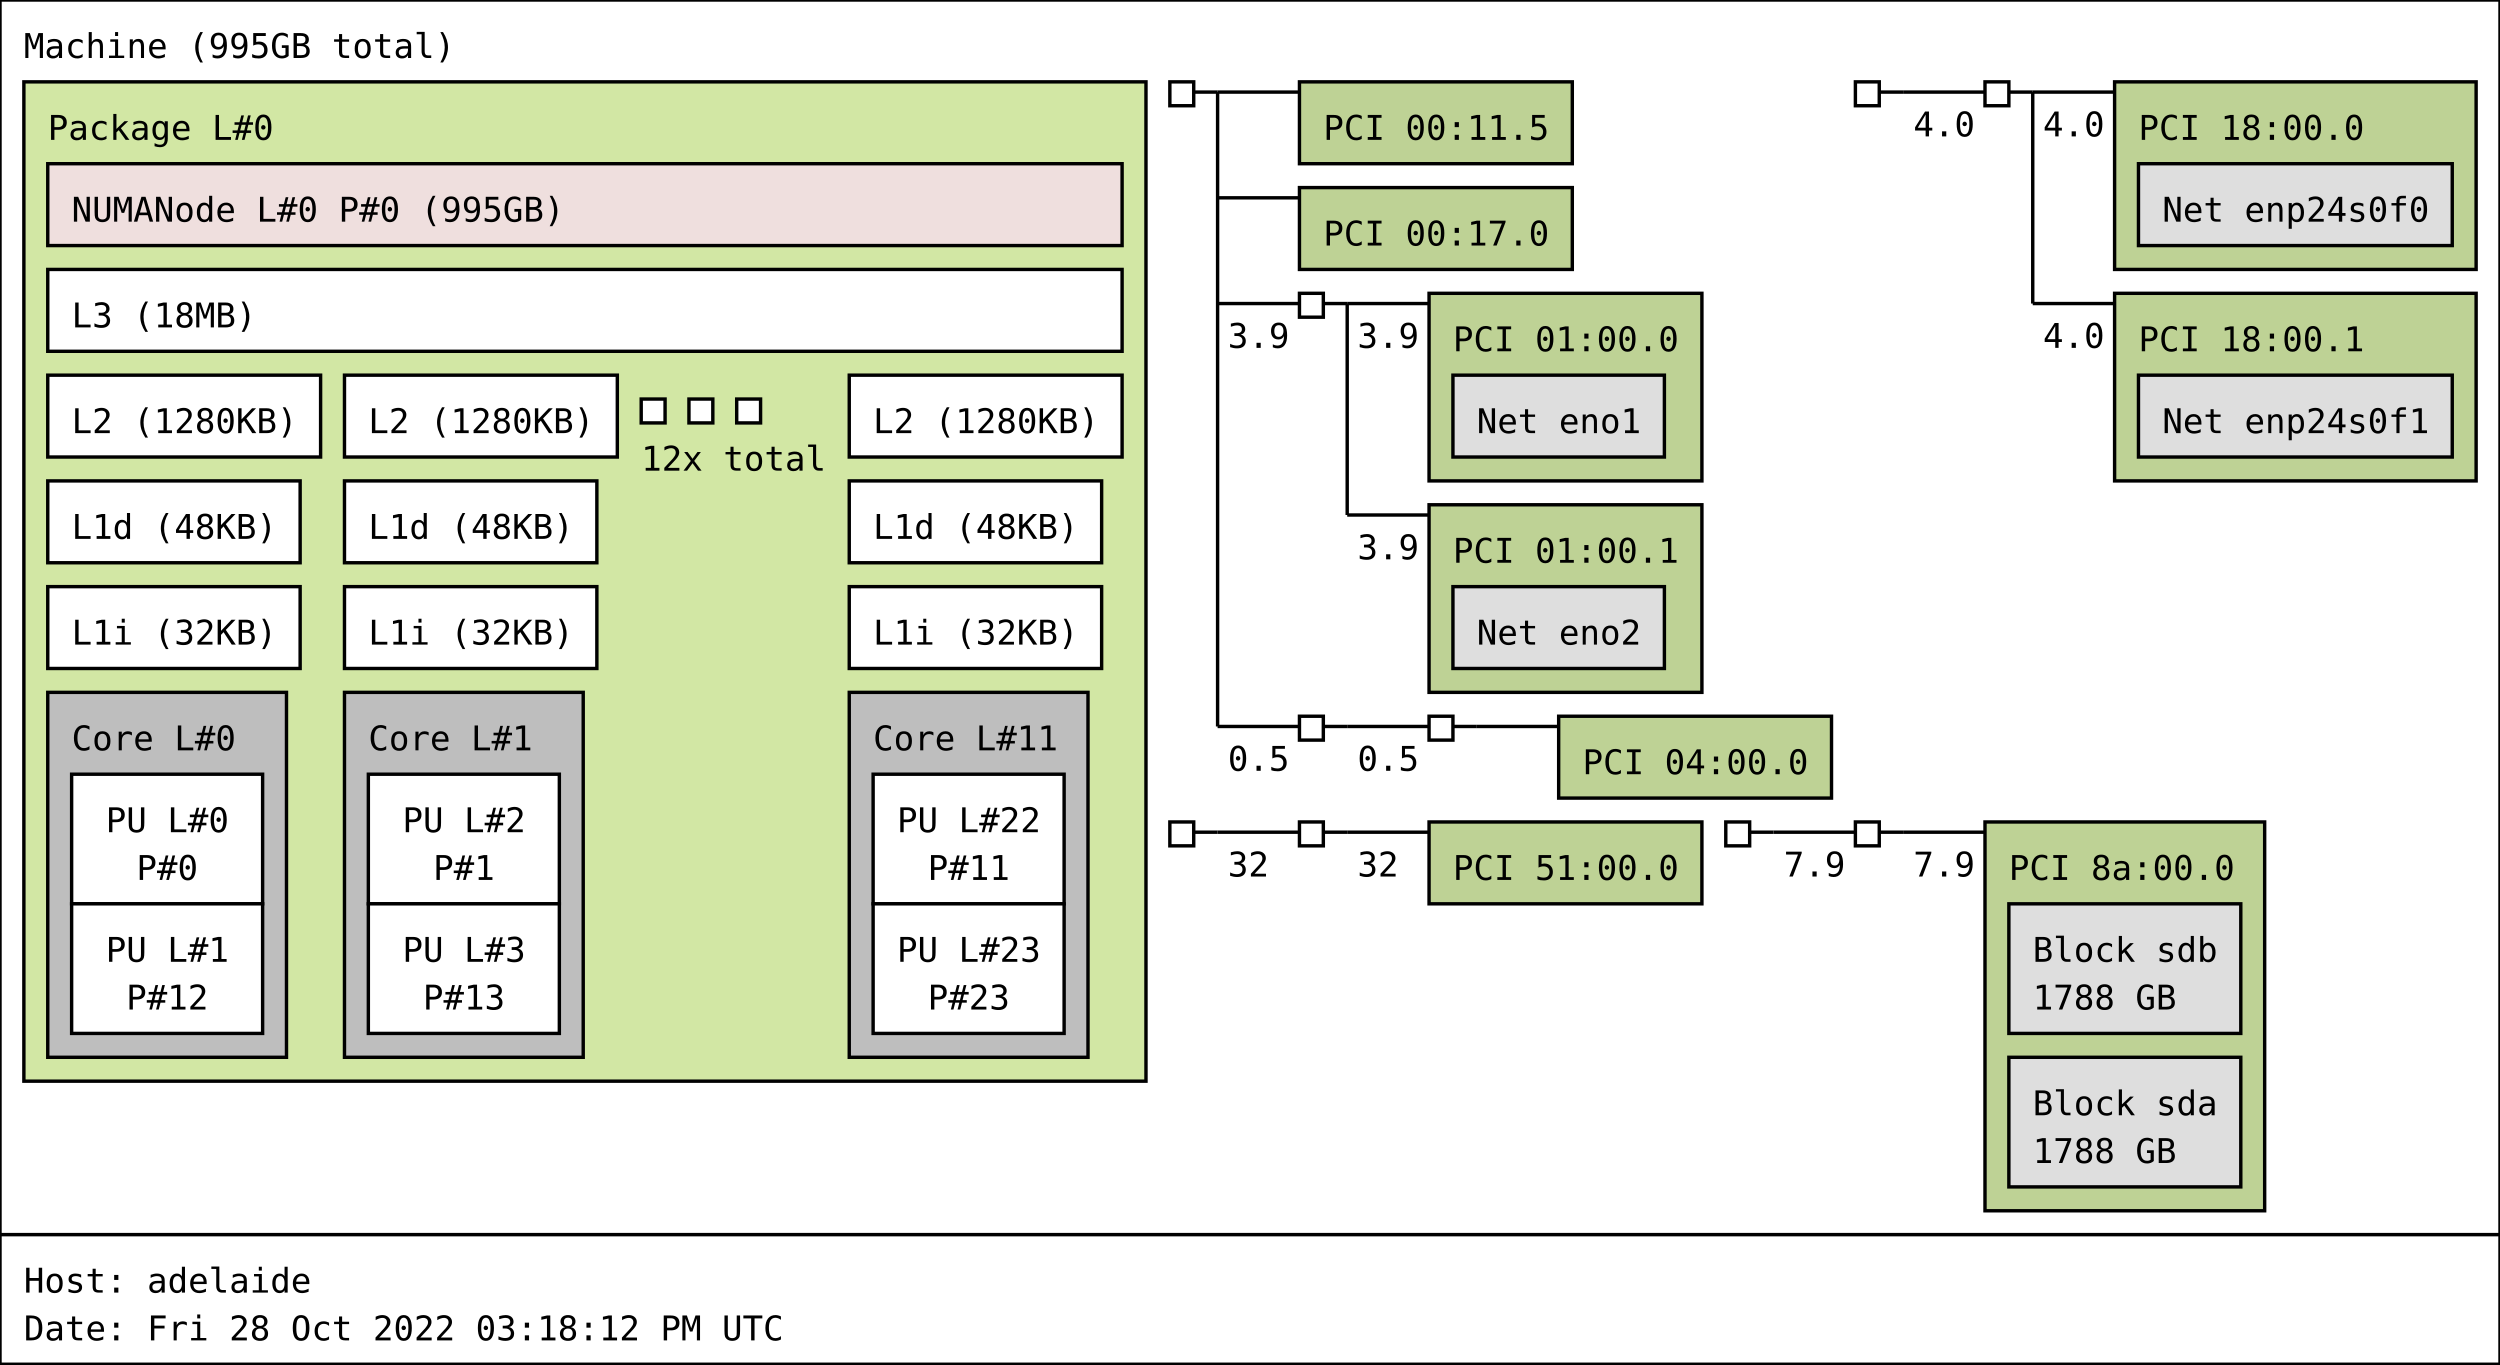
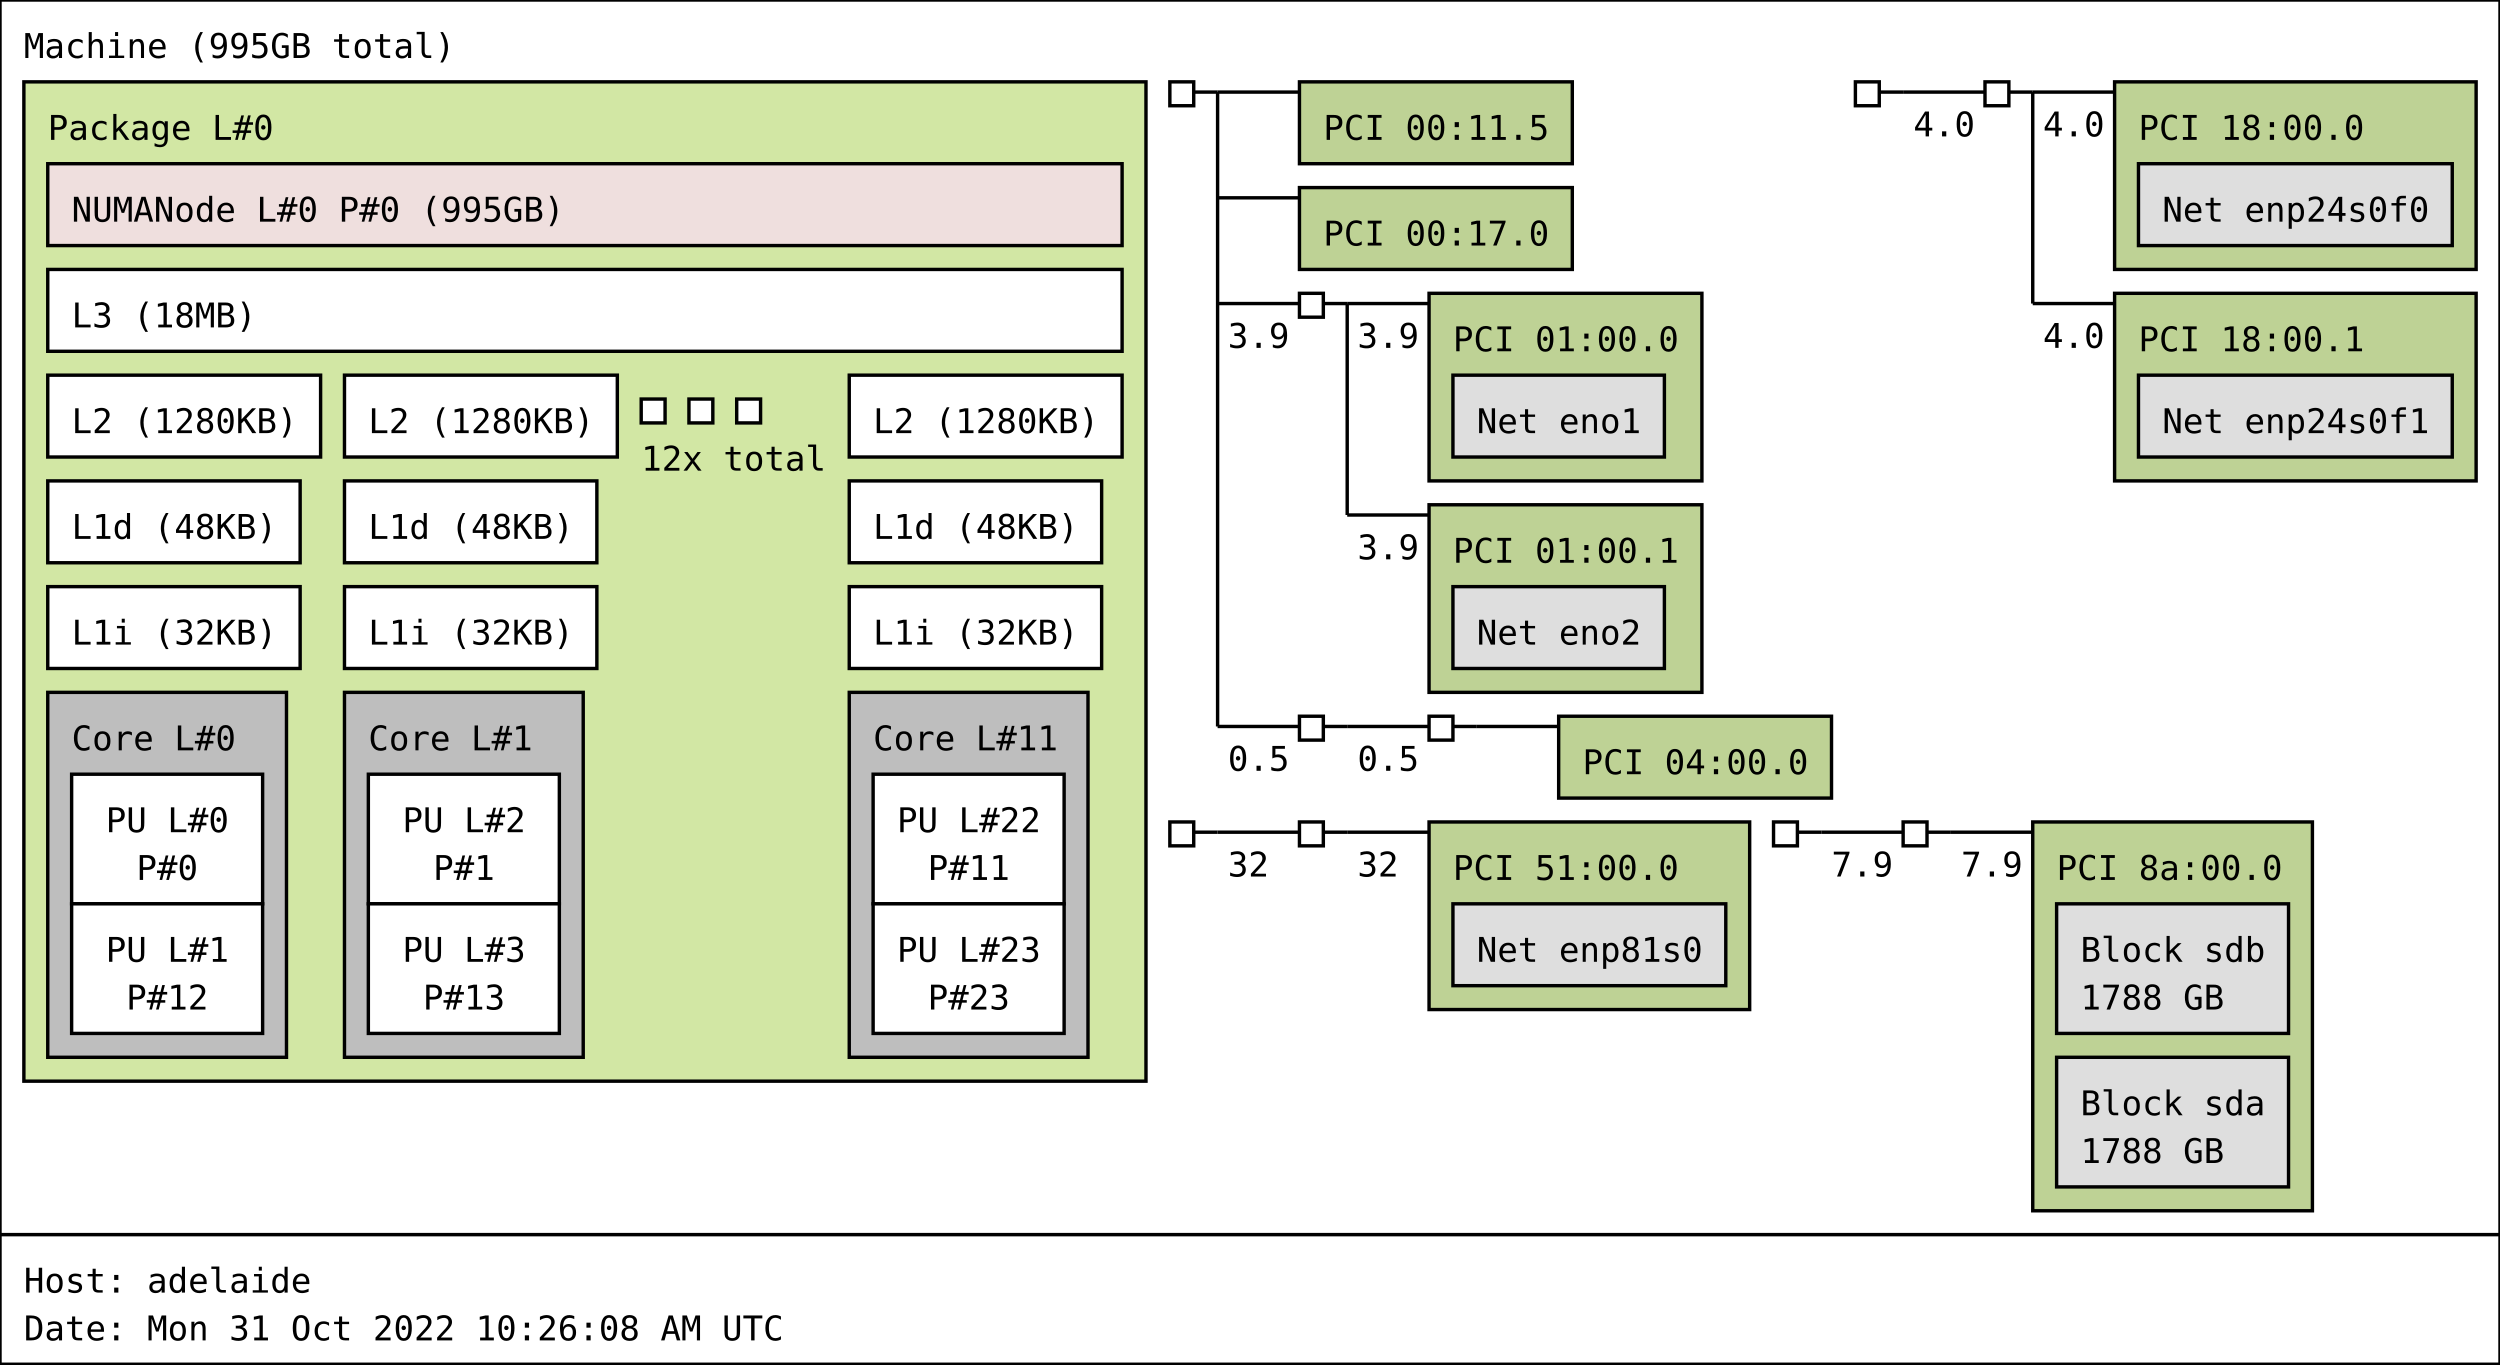
<svg xmlns="http://www.w3.org/2000/svg" width="733px" height="400px" viewBox="0 0 733px 400px" version="1.1">
  <rect id="Machine_0_rect" class="Machine" x="0" y="0" width="733" height="362" fill="rgb(255,255,255)" stroke="rgb(0,0,0)" stroke-width="1" />
  <text id="Machine_0_text" class="Machine" font-family="Monospace" x="7" y="17" fill="rgb(0,0,0)" font-size="10px">Machine (995GB total)</text>
  <rect id="Package_0_rect" class="Package" x="7" y="24" width="329" height="293" fill="rgb(210,231,164)" stroke="rgb(0,0,0)" stroke-width="1" />
  <text id="Package_0_text" class="Package" font-family="Monospace" x="14" y="41" fill="rgb(0,0,0)" font-size="10px">Package L#0</text>
  <rect id="L3_0_rect" class="L3" x="14" y="79" width="315" height="24" fill="rgb(255,255,255)" stroke="rgb(0,0,0)" stroke-width="1" />
  <text id="L3_0_text" class="L3" font-family="Monospace" x="21" y="96" fill="rgb(0,0,0)" font-size="10px">L3 (18MB)</text>
  <rect id="L2_0_rect" class="L2" x="14" y="110" width="80" height="24" fill="rgb(255,255,255)" stroke="rgb(0,0,0)" stroke-width="1" />
  <text id="L2_0_text" class="L2" font-family="Monospace" x="21" y="127" fill="rgb(0,0,0)" font-size="10px">L2 (1280KB)</text>
  <rect id="L1d_0_rect" class="L1d" x="14" y="141" width="74" height="24" fill="rgb(255,255,255)" stroke="rgb(0,0,0)" stroke-width="1" />
  <text id="L1d_0_text" class="L1d" font-family="Monospace" x="21" y="158" fill="rgb(0,0,0)" font-size="10px">L1d (48KB)</text>
  <rect id="L1i_0_rect" class="L1i" x="14" y="172" width="74" height="24" fill="rgb(255,255,255)" stroke="rgb(0,0,0)" stroke-width="1" />
  <text id="L1i_0_text" class="L1i" font-family="Monospace" x="21" y="189" fill="rgb(0,0,0)" font-size="10px">L1i (32KB)</text>
  <rect id="Core_0_rect" class="Core" x="14" y="203" width="70" height="107" fill="rgb(190,190,190)" stroke="rgb(0,0,0)" stroke-width="1" />
  <text id="Core_0_text" class="Core" font-family="Monospace" x="21" y="220" fill="rgb(0,0,0)" font-size="10px">Core L#0</text>
  <rect id="PU_0_rect" class="PU" x="21" y="227" width="56" height="38" fill="rgb(255,255,255)" stroke="rgb(0,0,0)" stroke-width="1" />
  <text id="PU_0_text" class="PU" font-family="Monospace" x="31" y="244" fill="rgb(0,0,0)" font-size="10px">PU L#0</text>
  <text id="PU_0_text_1" class="PU" font-family="Monospace" x="40" y="258" fill="rgb(0,0,0)" font-size="10px">P#0</text>
  <rect id="PU_1_rect" class="PU" x="21" y="265" width="56" height="38" fill="rgb(255,255,255)" stroke="rgb(0,0,0)" stroke-width="1" />
  <text id="PU_1_text" class="PU" font-family="Monospace" x="31" y="282" fill="rgb(0,0,0)" font-size="10px">PU L#1</text>
  <text id="PU_1_text_1" class="PU" font-family="Monospace" x="37" y="296" fill="rgb(0,0,0)" font-size="10px">P#12</text>
  <rect id="L2_1_rect" class="L2" x="101" y="110" width="80" height="24" fill="rgb(255,255,255)" stroke="rgb(0,0,0)" stroke-width="1" />
  <text id="L2_1_text" class="L2" font-family="Monospace" x="108" y="127" fill="rgb(0,0,0)" font-size="10px">L2 (1280KB)</text>
  <rect id="L1d_1_rect" class="L1d" x="101" y="141" width="74" height="24" fill="rgb(255,255,255)" stroke="rgb(0,0,0)" stroke-width="1" />
  <text id="L1d_1_text" class="L1d" font-family="Monospace" x="108" y="158" fill="rgb(0,0,0)" font-size="10px">L1d (48KB)</text>
  <rect id="L1i_1_rect" class="L1i" x="101" y="172" width="74" height="24" fill="rgb(255,255,255)" stroke="rgb(0,0,0)" stroke-width="1" />
  <text id="L1i_1_text" class="L1i" font-family="Monospace" x="108" y="189" fill="rgb(0,0,0)" font-size="10px">L1i (32KB)</text>
  <rect id="Core_1_rect" class="Core" x="101" y="203" width="70" height="107" fill="rgb(190,190,190)" stroke="rgb(0,0,0)" stroke-width="1" />
  <text id="Core_1_text" class="Core" font-family="Monospace" x="108" y="220" fill="rgb(0,0,0)" font-size="10px">Core L#1</text>
  <rect id="PU_2_rect" class="PU" x="108" y="227" width="56" height="38" fill="rgb(255,255,255)" stroke="rgb(0,0,0)" stroke-width="1" />
  <text id="PU_2_text" class="PU" font-family="Monospace" x="118" y="244" fill="rgb(0,0,0)" font-size="10px">PU L#2</text>
  <text id="PU_2_text_1" class="PU" font-family="Monospace" x="127" y="258" fill="rgb(0,0,0)" font-size="10px">P#1</text>
  <rect id="PU_3_rect" class="PU" x="108" y="265" width="56" height="38" fill="rgb(255,255,255)" stroke="rgb(0,0,0)" stroke-width="1" />
  <text id="PU_3_text" class="PU" font-family="Monospace" x="118" y="282" fill="rgb(0,0,0)" font-size="10px">PU L#3</text>
  <text id="PU_3_text_1" class="PU" font-family="Monospace" x="124" y="296" fill="rgb(0,0,0)" font-size="10px">P#13</text>
  <rect id="L2_2_rect" class="L2" x="188" y="117" width="7" height="7" fill="rgb(255,255,255)" stroke="rgb(0,0,0)" stroke-width="1" />
  <rect id="L2_2_rect" class="L2" x="202" y="117" width="7" height="7" fill="rgb(255,255,255)" stroke="rgb(0,0,0)" stroke-width="1" />
  <rect id="L2_2_rect" class="L2" x="216" y="117" width="7" height="7" fill="rgb(255,255,255)" stroke="rgb(0,0,0)" stroke-width="1" />
  <text id="L2_2_text" class="L2" font-family="Monospace" x="188" y="138" fill="rgb(0,0,0)" font-size="10px">12x total</text>
  <rect id="L2_11_rect" class="L2" x="249" y="110" width="80" height="24" fill="rgb(255,255,255)" stroke="rgb(0,0,0)" stroke-width="1" />
  <text id="L2_11_text" class="L2" font-family="Monospace" x="256" y="127" fill="rgb(0,0,0)" font-size="10px">L2 (1280KB)</text>
  <rect id="L1d_11_rect" class="L1d" x="249" y="141" width="74" height="24" fill="rgb(255,255,255)" stroke="rgb(0,0,0)" stroke-width="1" />
  <text id="L1d_11_text" class="L1d" font-family="Monospace" x="256" y="158" fill="rgb(0,0,0)" font-size="10px">L1d (48KB)</text>
  <rect id="L1i_11_rect" class="L1i" x="249" y="172" width="74" height="24" fill="rgb(255,255,255)" stroke="rgb(0,0,0)" stroke-width="1" />
  <text id="L1i_11_text" class="L1i" font-family="Monospace" x="256" y="189" fill="rgb(0,0,0)" font-size="10px">L1i (32KB)</text>
  <rect id="Core_11_rect" class="Core" x="249" y="203" width="70" height="107" fill="rgb(190,190,190)" stroke="rgb(0,0,0)" stroke-width="1" />
  <text id="Core_11_text" class="Core" font-family="Monospace" x="256" y="220" fill="rgb(0,0,0)" font-size="10px">Core L#11</text>
  <rect id="PU_22_rect" class="PU" x="256" y="227" width="56" height="38" fill="rgb(255,255,255)" stroke="rgb(0,0,0)" stroke-width="1" />
  <text id="PU_22_text" class="PU" font-family="Monospace" x="263" y="244" fill="rgb(0,0,0)" font-size="10px">PU L#22</text>
  <text id="PU_22_text_1" class="PU" font-family="Monospace" x="272" y="258" fill="rgb(0,0,0)" font-size="10px">P#11</text>
  <rect id="PU_23_rect" class="PU" x="256" y="265" width="56" height="38" fill="rgb(255,255,255)" stroke="rgb(0,0,0)" stroke-width="1" />
  <text id="PU_23_text" class="PU" font-family="Monospace" x="263" y="282" fill="rgb(0,0,0)" font-size="10px">PU L#23</text>
  <text id="PU_23_text_1" class="PU" font-family="Monospace" x="272" y="296" fill="rgb(0,0,0)" font-size="10px">P#23</text>
  <rect id="NUMANode_0_rect" class="NUMANode" x="14" y="48" width="315" height="24" fill="rgb(239,223,222)" stroke="rgb(0,0,0)" stroke-width="1" />
  <text id="NUMANode_0_text" class="NUMANode" font-family="Monospace" x="21" y="65" fill="rgb(0,0,0)" font-size="10px">NUMANode L#0 P#0 (995GB)</text>
  <rect id="HostBridge_0_rect" class="HostBridge" x="343" y="24" width="7" height="7" fill="rgb(255,255,255)" stroke="rgb(0,0,0)" stroke-width="1" />
  <line id="HostBridge_0_line" class="HostBridge" x1="350" y1="27" x2="357" y2="27" stroke="rgb(0,0,0)" stroke-width="1" />
  <line id="HostBridge_0_line_2" class="HostBridge" x1="357" y1="27" x2="381" y2="27" stroke="rgb(0,0,0)" stroke-width="1" />
  <line id="HostBridge_0_line_3" class="HostBridge" x1="357" y1="58" x2="381" y2="58" stroke="rgb(0,0,0)" stroke-width="1" />
  <line id="HostBridge_0_line_4" class="HostBridge" x1="357" y1="89" x2="381" y2="89" stroke="rgb(0,0,0)" stroke-width="1" />
  <text id="HostBridge_0_text_4" class="HostBridge" font-family="Monospace" x="360" y="102" fill="rgb(0,0,0)" font-size="10px">3.9</text>
  <line id="HostBridge_0_line_5" class="HostBridge" x1="357" y1="213" x2="381" y2="213" stroke="rgb(0,0,0)" stroke-width="1" />
  <text id="HostBridge_0_text_5" class="HostBridge" font-family="Monospace" x="360" y="226" fill="rgb(0,0,0)" font-size="10px">0.5</text>
  <line id="HostBridge_0_line_1" class="HostBridge" x1="357" y1="27" x2="357" y2="213" stroke="rgb(0,0,0)" stroke-width="1" />
  <rect id="PCI_0_rect" class="PCI" x="381" y="24" width="80" height="24" fill="rgb(190,210,149)" stroke="rgb(0,0,0)" stroke-width="1" />
  <text id="PCI_0_text" class="PCI" font-family="Monospace" x="388" y="41" fill="rgb(0,0,0)" font-size="10px">PCI 00:11.5</text>
  <rect id="PCI_1_rect" class="PCI" x="381" y="55" width="80" height="24" fill="rgb(190,210,149)" stroke="rgb(0,0,0)" stroke-width="1" />
  <text id="PCI_1_text" class="PCI" font-family="Monospace" x="388" y="72" fill="rgb(0,0,0)" font-size="10px">PCI 00:17.0</text>
  <rect id="PCIBridge_1_rect" class="PCIBridge" x="381" y="86" width="7" height="7" fill="rgb(255,255,255)" stroke="rgb(0,0,0)" stroke-width="1" />
  <line id="PCIBridge_1_line" class="PCIBridge" x1="388" y1="89" x2="395" y2="89" stroke="rgb(0,0,0)" stroke-width="1" />
  <line id="PCIBridge_1_line_2" class="PCIBridge" x1="395" y1="89" x2="419" y2="89" stroke="rgb(0,0,0)" stroke-width="1" />
  <text id="PCIBridge_1_text_2" class="PCIBridge" font-family="Monospace" x="398" y="102" fill="rgb(0,0,0)" font-size="10px">3.9</text>
  <line id="PCIBridge_1_line_3" class="PCIBridge" x1="395" y1="151" x2="419" y2="151" stroke="rgb(0,0,0)" stroke-width="1" />
  <text id="PCIBridge_1_text_3" class="PCIBridge" font-family="Monospace" x="398" y="164" fill="rgb(0,0,0)" font-size="10px">3.9</text>
  <line id="PCIBridge_1_line_1" class="PCIBridge" x1="395" y1="89" x2="395" y2="151" stroke="rgb(0,0,0)" stroke-width="1" />
  <rect id="PCI_2_rect" class="PCI" x="419" y="86" width="80" height="55" fill="rgb(190,210,149)" stroke="rgb(0,0,0)" stroke-width="1" />
  <text id="PCI_2_text" class="PCI" font-family="Monospace" x="426" y="103" fill="rgb(0,0,0)" font-size="10px">PCI 01:00.0</text>
  <rect id="Net_0_rect" class="Net" x="426" y="110" width="62" height="24" fill="rgb(222,222,222)" stroke="rgb(0,0,0)" stroke-width="1" />
  <text id="Net_0_text" class="Net" font-family="Monospace" x="433" y="127" fill="rgb(0,0,0)" font-size="10px">Net eno1</text>
  <rect id="PCI_3_rect" class="PCI" x="419" y="148" width="80" height="55" fill="rgb(190,210,149)" stroke="rgb(0,0,0)" stroke-width="1" />
  <text id="PCI_3_text" class="PCI" font-family="Monospace" x="426" y="165" fill="rgb(0,0,0)" font-size="10px">PCI 01:00.1</text>
  <rect id="Net_1_rect" class="Net" x="426" y="172" width="62" height="24" fill="rgb(222,222,222)" stroke="rgb(0,0,0)" stroke-width="1" />
  <text id="Net_1_text" class="Net" font-family="Monospace" x="433" y="189" fill="rgb(0,0,0)" font-size="10px">Net eno2</text>
  <rect id="PCIBridge_2_rect" class="PCIBridge" x="381" y="210" width="7" height="7" fill="rgb(255,255,255)" stroke="rgb(0,0,0)" stroke-width="1" />
  <line id="PCIBridge_2_line" class="PCIBridge" x1="388" y1="213" x2="395" y2="213" stroke="rgb(0,0,0)" stroke-width="1" />
  <line id="PCIBridge_2_line_2" class="PCIBridge" x1="395" y1="213" x2="419" y2="213" stroke="rgb(0,0,0)" stroke-width="1" />
  <text id="PCIBridge_2_text_2" class="PCIBridge" font-family="Monospace" x="398" y="226" fill="rgb(0,0,0)" font-size="10px">0.5</text>
  <line id="PCIBridge_2_line_1" class="PCIBridge" x1="395" y1="213" x2="395" y2="213" stroke="rgb(0,0,0)" stroke-width="1" />
  <rect id="PCIBridge_3_rect" class="PCIBridge" x="419" y="210" width="7" height="7" fill="rgb(255,255,255)" stroke="rgb(0,0,0)" stroke-width="1" />
  <line id="PCIBridge_3_line" class="PCIBridge" x1="426" y1="213" x2="433" y2="213" stroke="rgb(0,0,0)" stroke-width="1" />
  <line id="PCIBridge_3_line_2" class="PCIBridge" x1="433" y1="213" x2="457" y2="213" stroke="rgb(0,0,0)" stroke-width="1" />
  <line id="PCIBridge_3_line_1" class="PCIBridge" x1="433" y1="213" x2="433" y2="213" stroke="rgb(0,0,0)" stroke-width="1" />
  <rect id="PCI_4_rect" class="PCI" x="457" y="210" width="80" height="24" fill="rgb(190,210,149)" stroke="rgb(0,0,0)" stroke-width="1" />
  <text id="PCI_4_text" class="PCI" font-family="Monospace" x="464" y="227" fill="rgb(0,0,0)" font-size="10px">PCI 04:00.0</text>
  <rect id="HostBridge_4_rect" class="HostBridge" x="544" y="24" width="7" height="7" fill="rgb(255,255,255)" stroke="rgb(0,0,0)" stroke-width="1" />
  <line id="HostBridge_4_line" class="HostBridge" x1="551" y1="27" x2="558" y2="27" stroke="rgb(0,0,0)" stroke-width="1" />
  <line id="HostBridge_4_line_2" class="HostBridge" x1="558" y1="27" x2="582" y2="27" stroke="rgb(0,0,0)" stroke-width="1" />
  <text id="HostBridge_4_text_2" class="HostBridge" font-family="Monospace" x="561" y="40" fill="rgb(0,0,0)" font-size="10px">4.0</text>
  <line id="HostBridge_4_line_1" class="HostBridge" x1="558" y1="27" x2="558" y2="27" stroke="rgb(0,0,0)" stroke-width="1" />
  <rect id="PCIBridge_5_rect" class="PCIBridge" x="582" y="24" width="7" height="7" fill="rgb(255,255,255)" stroke="rgb(0,0,0)" stroke-width="1" />
  <line id="PCIBridge_5_line" class="PCIBridge" x1="589" y1="27" x2="596" y2="27" stroke="rgb(0,0,0)" stroke-width="1" />
  <line id="PCIBridge_5_line_2" class="PCIBridge" x1="596" y1="27" x2="620" y2="27" stroke="rgb(0,0,0)" stroke-width="1" />
  <text id="PCIBridge_5_text_2" class="PCIBridge" font-family="Monospace" x="599" y="40" fill="rgb(0,0,0)" font-size="10px">4.0</text>
  <line id="PCIBridge_5_line_3" class="PCIBridge" x1="596" y1="89" x2="620" y2="89" stroke="rgb(0,0,0)" stroke-width="1" />
  <text id="PCIBridge_5_text_3" class="PCIBridge" font-family="Monospace" x="599" y="102" fill="rgb(0,0,0)" font-size="10px">4.0</text>
  <line id="PCIBridge_5_line_1" class="PCIBridge" x1="596" y1="27" x2="596" y2="89" stroke="rgb(0,0,0)" stroke-width="1" />
  <rect id="PCI_5_rect" class="PCI" x="620" y="24" width="106" height="55" fill="rgb(190,210,149)" stroke="rgb(0,0,0)" stroke-width="1" />
  <text id="PCI_5_text" class="PCI" font-family="Monospace" x="627" y="41" fill="rgb(0,0,0)" font-size="10px">PCI 18:00.0</text>
  <rect id="Net_2_rect" class="Net" x="627" y="48" width="92" height="24" fill="rgb(222,222,222)" stroke="rgb(0,0,0)" stroke-width="1" />
  <text id="Net_2_text" class="Net" font-family="Monospace" x="634" y="65" fill="rgb(0,0,0)" font-size="10px">Net enp24s0f0</text>
  <rect id="PCI_6_rect" class="PCI" x="620" y="86" width="106" height="55" fill="rgb(190,210,149)" stroke="rgb(0,0,0)" stroke-width="1" />
  <text id="PCI_6_text" class="PCI" font-family="Monospace" x="627" y="103" fill="rgb(0,0,0)" font-size="10px">PCI 18:00.1</text>
  <rect id="Net_3_rect" class="Net" x="627" y="110" width="92" height="24" fill="rgb(222,222,222)" stroke="rgb(0,0,0)" stroke-width="1" />
  <text id="Net_3_text" class="Net" font-family="Monospace" x="634" y="127" fill="rgb(0,0,0)" font-size="10px">Net enp24s0f1</text>
  <rect id="HostBridge_6_rect" class="HostBridge" x="343" y="241" width="7" height="7" fill="rgb(255,255,255)" stroke="rgb(0,0,0)" stroke-width="1" />
  <line id="HostBridge_6_line" class="HostBridge" x1="350" y1="244" x2="357" y2="244" stroke="rgb(0,0,0)" stroke-width="1" />
  <line id="HostBridge_6_line_2" class="HostBridge" x1="357" y1="244" x2="381" y2="244" stroke="rgb(0,0,0)" stroke-width="1" />
  <text id="HostBridge_6_text_2" class="HostBridge" font-family="Monospace" x="360" y="257" fill="rgb(0,0,0)" font-size="10px">32</text>
  <line id="HostBridge_6_line_1" class="HostBridge" x1="357" y1="244" x2="357" y2="244" stroke="rgb(0,0,0)" stroke-width="1" />
  <rect id="PCIBridge_7_rect" class="PCIBridge" x="381" y="241" width="7" height="7" fill="rgb(255,255,255)" stroke="rgb(0,0,0)" stroke-width="1" />
  <line id="PCIBridge_7_line" class="PCIBridge" x1="388" y1="244" x2="395" y2="244" stroke="rgb(0,0,0)" stroke-width="1" />
  <line id="PCIBridge_7_line_2" class="PCIBridge" x1="395" y1="244" x2="419" y2="244" stroke="rgb(0,0,0)" stroke-width="1" />
  <text id="PCIBridge_7_text_2" class="PCIBridge" font-family="Monospace" x="398" y="257" fill="rgb(0,0,0)" font-size="10px">32</text>
  <line id="PCIBridge_7_line_1" class="PCIBridge" x1="395" y1="244" x2="395" y2="244" stroke="rgb(0,0,0)" stroke-width="1" />
-   <rect id="PCI_7_rect" class="PCI" x="419" y="241" width="80" height="24" fill="rgb(190,210,149)" stroke="rgb(0,0,0)" stroke-width="1" />
+   <rect id="PCI_7_rect" class="PCI" x="419" y="241" width="94" height="55" fill="rgb(190,210,149)" stroke="rgb(0,0,0)" stroke-width="1" />
  <text id="PCI_7_text" class="PCI" font-family="Monospace" x="426" y="258" fill="rgb(0,0,0)" font-size="10px">PCI 51:00.0</text>
-   <rect id="HostBridge_8_rect" class="HostBridge" x="506" y="241" width="7" height="7" fill="rgb(255,255,255)" stroke="rgb(0,0,0)" stroke-width="1" />
-   <line id="HostBridge_8_line" class="HostBridge" x1="513" y1="244" x2="520" y2="244" stroke="rgb(0,0,0)" stroke-width="1" />
-   <line id="HostBridge_8_line_2" class="HostBridge" x1="520" y1="244" x2="544" y2="244" stroke="rgb(0,0,0)" stroke-width="1" />
-   <text id="HostBridge_8_text_2" class="HostBridge" font-family="Monospace" x="523" y="257" fill="rgb(0,0,0)" font-size="10px">7.9</text>
-   <line id="HostBridge_8_line_1" class="HostBridge" x1="520" y1="244" x2="520" y2="244" stroke="rgb(0,0,0)" stroke-width="1" />
-   <rect id="PCIBridge_9_rect" class="PCIBridge" x="544" y="241" width="7" height="7" fill="rgb(255,255,255)" stroke="rgb(0,0,0)" stroke-width="1" />
-   <line id="PCIBridge_9_line" class="PCIBridge" x1="551" y1="244" x2="558" y2="244" stroke="rgb(0,0,0)" stroke-width="1" />
-   <line id="PCIBridge_9_line_2" class="PCIBridge" x1="558" y1="244" x2="582" y2="244" stroke="rgb(0,0,0)" stroke-width="1" />
-   <text id="PCIBridge_9_text_2" class="PCIBridge" font-family="Monospace" x="561" y="257" fill="rgb(0,0,0)" font-size="10px">7.9</text>
-   <line id="PCIBridge_9_line_1" class="PCIBridge" x1="558" y1="244" x2="558" y2="244" stroke="rgb(0,0,0)" stroke-width="1" />
-   <rect id="PCI_8_rect" class="PCI" x="582" y="241" width="82" height="114" fill="rgb(190,210,149)" stroke="rgb(0,0,0)" stroke-width="1" />
-   <text id="PCI_8_text" class="PCI" font-family="Monospace" x="589" y="258" fill="rgb(0,0,0)" font-size="10px">PCI 8a:00.0</text>
-   <rect id="Block_4_rect" class="Block" x="589" y="265" width="68" height="38" fill="rgb(222,222,222)" stroke="rgb(0,0,0)" stroke-width="1" />
-   <text id="Block_4_text" class="Block" font-family="Monospace" x="596" y="282" fill="rgb(0,0,0)" font-size="10px">Block sdb</text>
-   <text id="Block_4_text_1" class="Block" font-family="Monospace" x="596" y="296" fill="rgb(0,0,0)" font-size="10px">1788 GB</text>
-   <rect id="Block_5_rect" class="Block" x="589" y="310" width="68" height="38" fill="rgb(222,222,222)" stroke="rgb(0,0,0)" stroke-width="1" />
-   <text id="Block_5_text" class="Block" font-family="Monospace" x="596" y="327" fill="rgb(0,0,0)" font-size="10px">Block sda</text>
-   <text id="Block_5_text_1" class="Block" font-family="Monospace" x="596" y="341" fill="rgb(0,0,0)" font-size="10px">1788 GB</text>
+   <rect id="Net_4_rect" class="Net" x="426" y="265" width="80" height="24" fill="rgb(222,222,222)" stroke="rgb(0,0,0)" stroke-width="1" />
+   <text id="Net_4_text" class="Net" font-family="Monospace" x="433" y="282" fill="rgb(0,0,0)" font-size="10px">Net enp81s0</text>
+   <rect id="HostBridge_8_rect" class="HostBridge" x="520" y="241" width="7" height="7" fill="rgb(255,255,255)" stroke="rgb(0,0,0)" stroke-width="1" />
+   <line id="HostBridge_8_line" class="HostBridge" x1="527" y1="244" x2="534" y2="244" stroke="rgb(0,0,0)" stroke-width="1" />
+   <line id="HostBridge_8_line_2" class="HostBridge" x1="534" y1="244" x2="558" y2="244" stroke="rgb(0,0,0)" stroke-width="1" />
+   <text id="HostBridge_8_text_2" class="HostBridge" font-family="Monospace" x="537" y="257" fill="rgb(0,0,0)" font-size="10px">7.9</text>
+   <line id="HostBridge_8_line_1" class="HostBridge" x1="534" y1="244" x2="534" y2="244" stroke="rgb(0,0,0)" stroke-width="1" />
+   <rect id="PCIBridge_9_rect" class="PCIBridge" x="558" y="241" width="7" height="7" fill="rgb(255,255,255)" stroke="rgb(0,0,0)" stroke-width="1" />
+   <line id="PCIBridge_9_line" class="PCIBridge" x1="565" y1="244" x2="572" y2="244" stroke="rgb(0,0,0)" stroke-width="1" />
+   <line id="PCIBridge_9_line_2" class="PCIBridge" x1="572" y1="244" x2="596" y2="244" stroke="rgb(0,0,0)" stroke-width="1" />
+   <text id="PCIBridge_9_text_2" class="PCIBridge" font-family="Monospace" x="575" y="257" fill="rgb(0,0,0)" font-size="10px">7.9</text>
+   <line id="PCIBridge_9_line_1" class="PCIBridge" x1="572" y1="244" x2="572" y2="244" stroke="rgb(0,0,0)" stroke-width="1" />
+   <rect id="PCI_8_rect" class="PCI" x="596" y="241" width="82" height="114" fill="rgb(190,210,149)" stroke="rgb(0,0,0)" stroke-width="1" />
+   <text id="PCI_8_text" class="PCI" font-family="Monospace" x="603" y="258" fill="rgb(0,0,0)" font-size="10px">PCI 8a:00.0</text>
+   <rect id="Block_5_rect" class="Block" x="603" y="265" width="68" height="38" fill="rgb(222,222,222)" stroke="rgb(0,0,0)" stroke-width="1" />
+   <text id="Block_5_text" class="Block" font-family="Monospace" x="610" y="282" fill="rgb(0,0,0)" font-size="10px">Block sdb</text>
+   <text id="Block_5_text_1" class="Block" font-family="Monospace" x="610" y="296" fill="rgb(0,0,0)" font-size="10px">1788 GB</text>
+   <rect id="Block_6_rect" class="Block" x="603" y="310" width="68" height="38" fill="rgb(222,222,222)" stroke="rgb(0,0,0)" stroke-width="1" />
+   <text id="Block_6_text" class="Block" font-family="Monospace" x="610" y="327" fill="rgb(0,0,0)" font-size="10px">Block sda</text>
+   <text id="Block_6_text_1" class="Block" font-family="Monospace" x="610" y="341" fill="rgb(0,0,0)" font-size="10px">1788 GB</text>
  <rect id="anon_rect" x="0" y="362" width="733" height="38" fill="rgb(255,255,255)" stroke="rgb(0,0,0)" stroke-width="1" />
  <text id="anon_text" font-family="Monospace" x="7" y="379" fill="rgb(0,0,0)" font-size="10px">Host: adelaide</text>
-   <text id="anon_text_1" font-family="Monospace" x="7" y="393" fill="rgb(0,0,0)" font-size="10px">Date: Fri 28 Oct 2022 03:18:12 PM UTC</text>
+   <text id="anon_text_1" font-family="Monospace" x="7" y="393" fill="rgb(0,0,0)" font-size="10px">Date: Mon 31 Oct 2022 10:26:08 AM UTC</text>
</svg>
